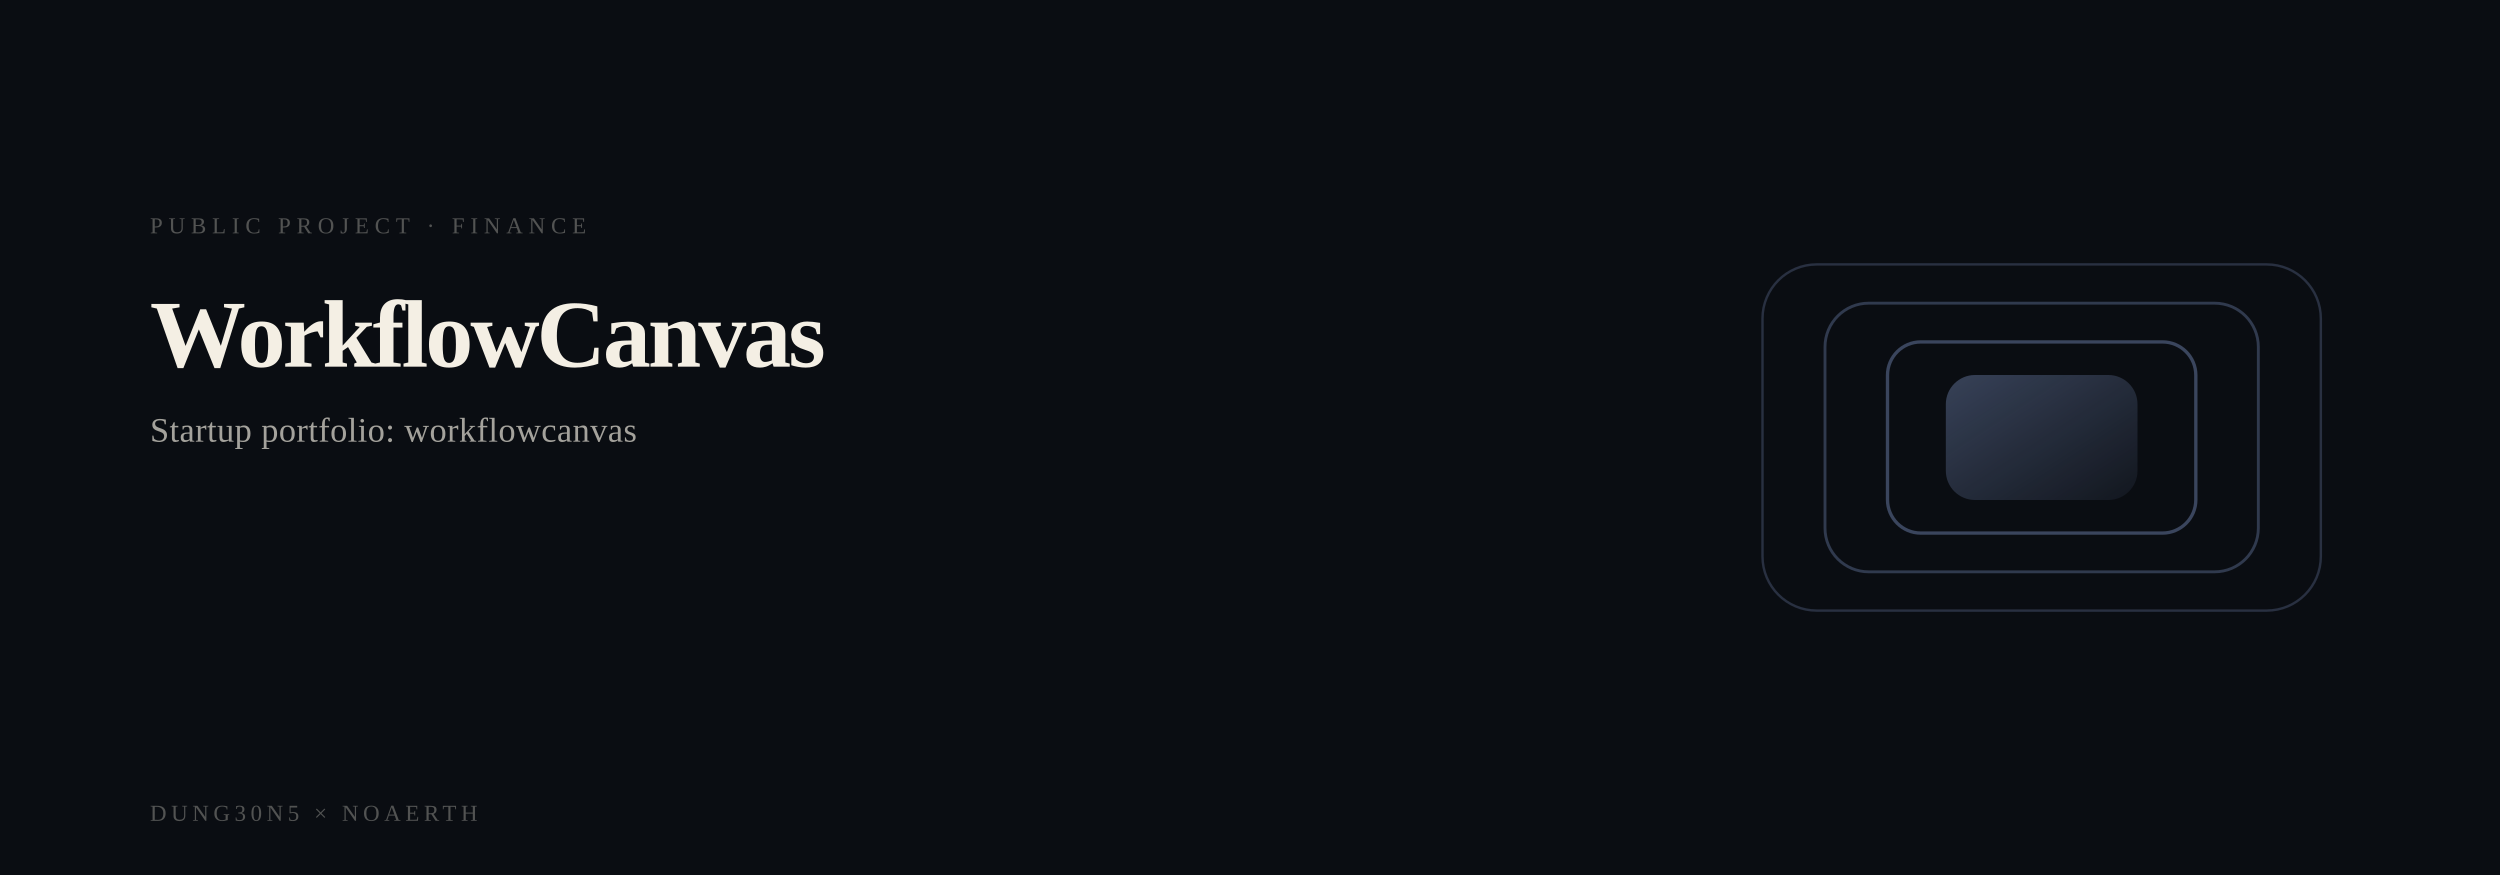
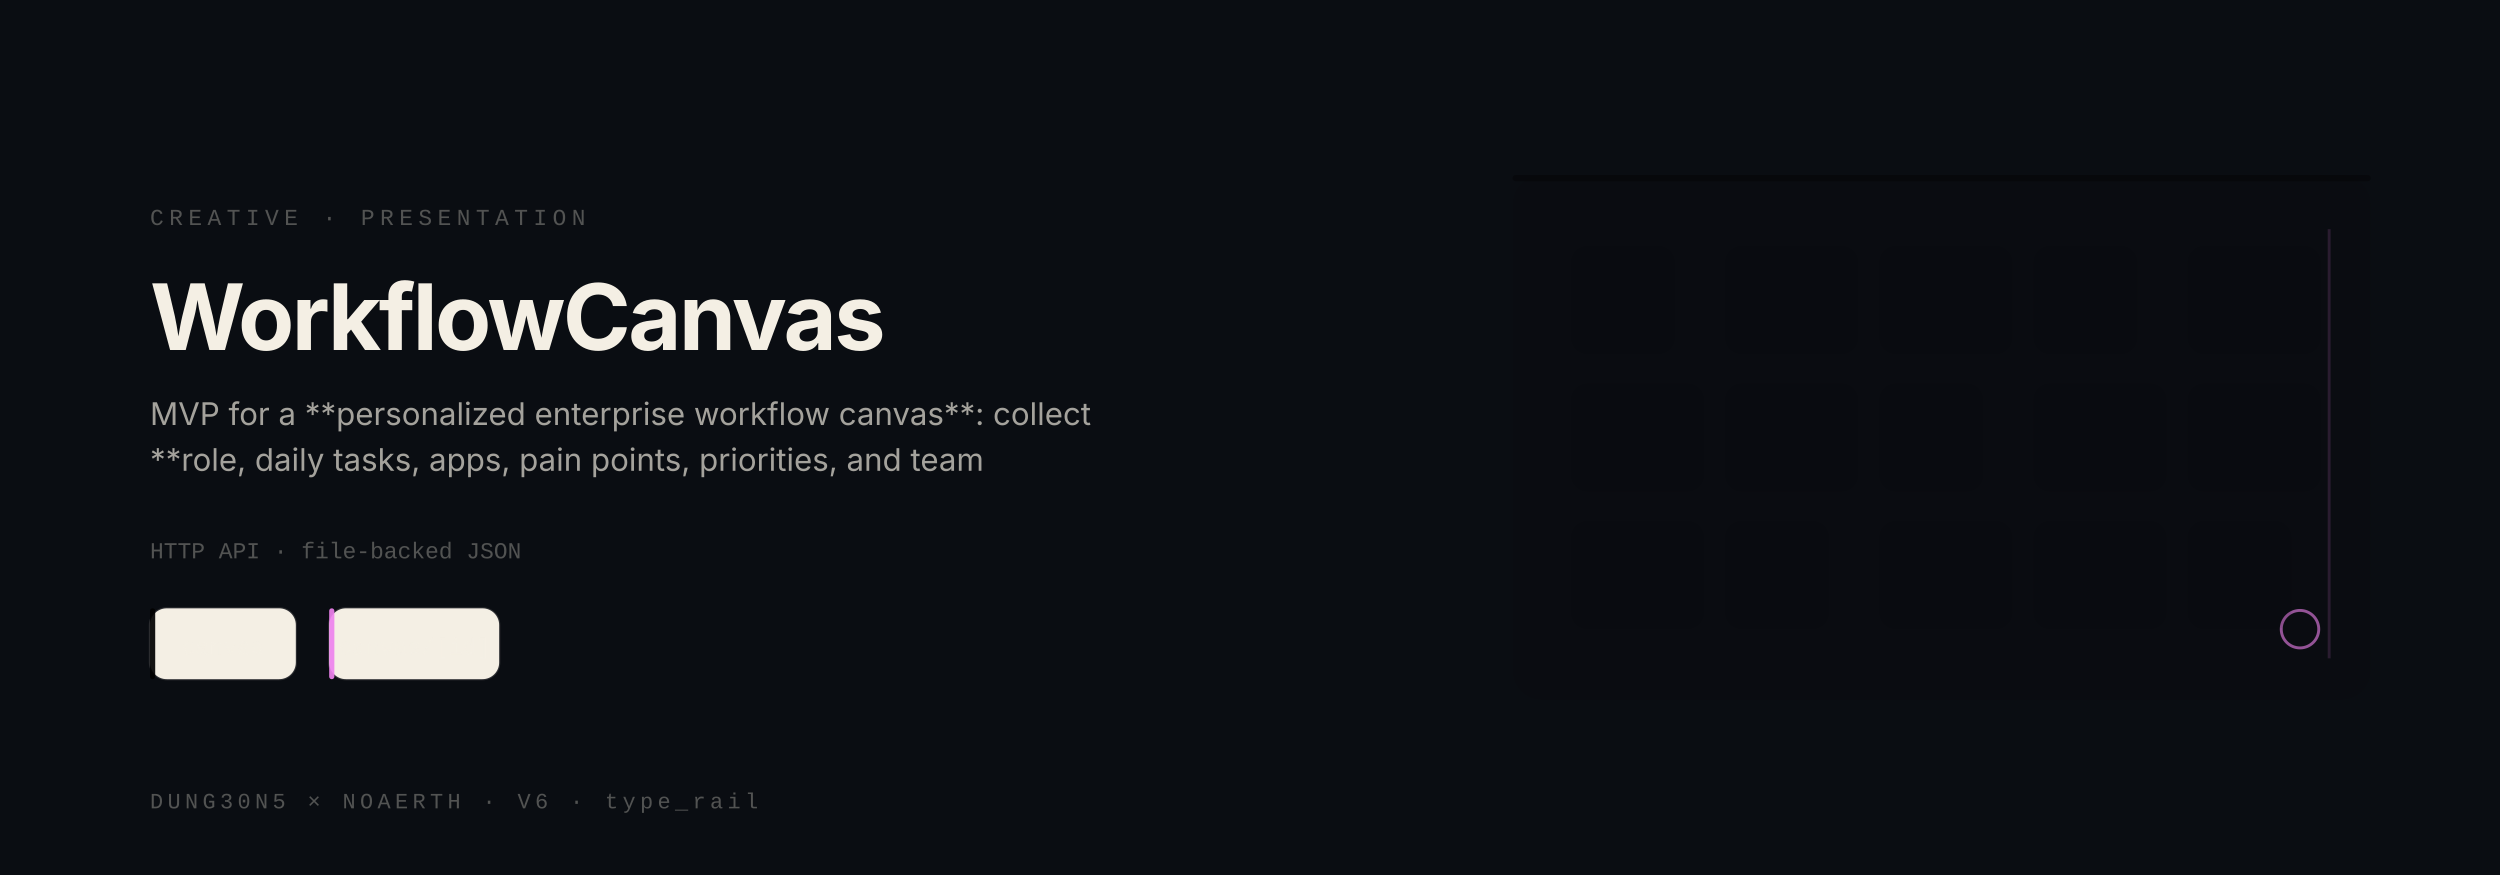
- <svg xmlns="http://www.w3.org/2000/svg" viewBox="0 0 1200 420" width="1200" height="420" role="img" aria-label="WorkflowCanvas: ledger columns with allocation flow between them. Motion depicts capital enters, allocates across positions, and settles into an outcome.">
-   <defs>
-     <linearGradient id="hero-workflowcanvas-dark-a" x1="0" y1="0" x2="1" y2="1">
-       <stop offset="0" stop-color="#8fa8e0" stop-opacity="0.85" />
-       <stop offset="1" stop-color="#8fa8e0" stop-opacity="0.15" />
-     </linearGradient>
-   </defs>
+ <svg xmlns="http://www.w3.org/2000/svg" viewBox="0 0 1200 420" width="1200" height="420" role="img" aria-label="WorkflowCanvas: a composed grid assembles and a sweep resolves it">
  <rect width="1200" height="420" fill="#0a0d12" />
-   <rect x="906" y="164.12" width="148" height="91.76" rx="16" fill="none" stroke="#8fa8e0" stroke-width="1.60" opacity="0.36" />
-   <rect x="876" y="145.52" width="208" height="128.96" rx="21" fill="none" stroke="#8fa8e0" stroke-width="1.38" opacity="0.29" />
-   <rect x="846" y="126.92" width="268" height="166.16" rx="26" fill="none" stroke="#8fa8e0" stroke-width="1.16" opacity="0.23" />
-   <rect x="934" y="180" width="92" height="60" rx="14" fill="url(#hero-workflowcanvas-dark-a)" opacity="0.40" />
-   <text x="72" y="112" fill="#f4efe44f" font-size="11" letter-spacing="2.8">PUBLIC PROJECT · FINANCE</text>
-   <text x="72" y="176" fill="#f4efe4" font-size="46" font-weight="660" letter-spacing="-1.4">WorkflowCanvas</text>
-   <text x="72" y="212" fill="#f4efe4a8" font-size="16.5" letter-spacing="0.2">Startup portfolio: workflowcanvas</text>
-   <rect x="72" y="266" width="106" height="40" rx="9" fill="#f4efe4" fill-opacity="0.05" stroke="#f4efe424" stroke-width="1.1" opacity="0">
-     <animate attributeName="opacity" from="0" to="1" dur="0.5s" begin="0.50s" fill="freeze" />
-   </rect>
-   <rect x="72" y="266" width="2.5" height="40" rx="1.2" fill="#8fa8e0" opacity="0">
-     <animate attributeName="opacity" from="0" to="0.9" dur="0.5s" begin="0.50s" fill="freeze" />
-   </rect>
-   <text x="125" y="291" fill="#f4efe4" font-size="11.5" text-anchor="middle" font-family="ui-monospace,SFMono-Regular,Menlo,monospace" opacity="0">capital<animate attributeName="opacity" from="0" to="1" dur="0.5s" begin="0.65s" fill="freeze" />
-   </text>
-   <rect x="194" y="266" width="106" height="40" rx="9" fill="#f4efe4" fill-opacity="0.05" stroke="#f4efe424" stroke-width="1.1" opacity="0">
-     <animate attributeName="opacity" from="0" to="1" dur="0.5s" begin="1.00s" fill="freeze" />
-   </rect>
-   <rect x="194" y="266" width="2.5" height="40" rx="1.2" fill="#8fa8e0" opacity="0">
-     <animate attributeName="opacity" from="0" to="0.9" dur="0.5s" begin="1.00s" fill="freeze" />
-   </rect>
-   <text x="247" y="291" fill="#f4efe4" font-size="11.5" text-anchor="middle" font-family="ui-monospace,SFMono-Regular,Menlo,monospace" opacity="0">allocate<animate attributeName="opacity" from="0" to="1" dur="0.5s" begin="1.15s" fill="freeze" />
-   </text>
-   <rect x="316" y="266" width="106" height="40" rx="9" fill="#f4efe4" fill-opacity="0.05" stroke="#f4efe424" stroke-width="1.1" opacity="0">
-     <animate attributeName="opacity" from="0" to="1" dur="0.5s" begin="1.50s" fill="freeze" />
-   </rect>
-   <rect x="316" y="266" width="2.5" height="40" rx="1.2" fill="#8fa8e0" opacity="0">
-     <animate attributeName="opacity" from="0" to="0.9" dur="0.5s" begin="1.50s" fill="freeze" />
-   </rect>
-   <text x="369" y="291" fill="#f4efe4" font-size="11.5" text-anchor="middle" font-family="ui-monospace,SFMono-Regular,Menlo,monospace" opacity="0">mark<animate attributeName="opacity" from="0" to="1" dur="0.5s" begin="1.65s" fill="freeze" />
-   </text>
-   <rect x="438" y="266" width="106" height="40" rx="9" fill="#f4efe4" fill-opacity="0.05" stroke="#f4efe424" stroke-width="1.1" opacity="0">
-     <animate attributeName="opacity" from="0" to="1" dur="0.5s" begin="2.00s" fill="freeze" />
-   </rect>
-   <rect x="438" y="266" width="2.5" height="40" rx="1.2" fill="#e7c27a" opacity="0">
-     <animate attributeName="opacity" from="0" to="0.9" dur="0.5s" begin="2.00s" fill="freeze" />
-   </rect>
-   <text x="491" y="291" fill="#f4efe4" font-size="11.5" text-anchor="middle" font-family="ui-monospace,SFMono-Regular,Menlo,monospace" opacity="0">settle<animate attributeName="opacity" from="0" to="1" dur="0.5s" begin="2.15s" fill="freeze" />
-   </text>
-   <text x="72" y="394" fill="#f4efe44f" font-size="11" letter-spacing="2.2">DUNG30N5 × NOAERTH</text>
+   <text x="72" y="108" font-family="ui-monospace, SFMono-Regular, Menlo, Monaco, Consolas, 'Liberation Mono', monospace" font-size="11" letter-spacing="2.6" fill="#f4efe44f">CREATIVE · PRESENTATION</text>
+   <text x="72" y="168" font-family="-apple-system, BlinkMacSystemFont, 'Segoe UI', Inter, Helvetica, Arial, sans-serif" font-size="44" font-weight="660" letter-spacing="-1.2" fill="#f4efe4">WorkflowCanvas</text>
+   <text x="72" y="204" font-family="-apple-system, BlinkMacSystemFont, 'Segoe UI', Inter, Helvetica, Arial, sans-serif" font-size="15" fill="#f4efe4a8">MVP for a **personalized enterprise workflow canvas**: collect</text>
+   <text x="72" y="226" font-family="-apple-system, BlinkMacSystemFont, 'Segoe UI', Inter, Helvetica, Arial, sans-serif" font-size="15" fill="#f4efe4a8">**role, daily tasks, apps, pain points, priorities, and team</text>
+   <text x="72" y="268" font-family="ui-monospace, SFMono-Regular, Menlo, Monaco, Consolas, 'Liberation Mono', monospace" font-size="11" fill="#f4efe44f">HTTP API · file-backed JSON</text>
+   <rect x="72.0" y="292.0" width="70.0" height="34.0" rx="8" fill="#f4efe4" stroke="#f4efe424" stroke-width="1.1" />
+   <rect x="72.0" y="292.0" width="2.5" height="34.0" rx="1.2" fill="mint" opacity="0.92" />
+   <text x="107.0" y="314" font-family="ui-monospace, SFMono-Regular, Menlo, Monaco, Consolas, 'Liberation Mono', monospace" font-size="11" fill="#f4efe4" fill-opacity="0.82" text-anchor="middle">canvas</text>
+   <rect x="158.0" y="292.0" width="81.6" height="34.0" rx="8" fill="#f4efe4" stroke="#f4efe424" stroke-width="1.1" />
+   <rect x="158.0" y="292.0" width="2.5" height="34.0" rx="1.2" fill="violet" opacity="0.92" />
+   <text x="198.8" y="314" font-family="ui-monospace, SFMono-Regular, Menlo, Monaco, Consolas, 'Liberation Mono', monospace" font-size="11" fill="#f4efe4" fill-opacity="0.82" text-anchor="middle">canvas/[id]</text>
+   <rect x="726.0" y="84.0" width="412.0" height="252.0" rx="14" fill="mint" fill-opacity="0.04" />
+   <rect x="729.0" y="87.0" width="406.0" height="246.0" rx="12" fill="none" stroke="mint" stroke-width="1" stroke-opacity="0.18" />
+   <rect x="738.0" y="316.0" width="382.0" height="20" rx="5" fill="none" stroke="mint" stroke-width="1.1" opacity="0.30" />
+   <rect x="754.0" y="286.0" width="362.0" height="20" rx="5" fill="none" stroke="mint" stroke-width="1.1" opacity="0.24" />
+   <rect x="770.0" y="256.0" width="342.0" height="20" rx="5" fill="none" stroke="mint" stroke-width="1.1" opacity="0.18" />
+   <rect x="786.0" y="226.0" width="322.0" height="20" rx="5" fill="none" stroke="mint" stroke-width="1.1" opacity="0.12" />
+   <rect x="726.0" y="84.0" width="412.0" height="3" rx="1.5" fill="mint" opacity="0.35" />
+   <circle cx="1104.0" cy="302.0" r="9" fill="none" stroke="violet" stroke-width="1.4" opacity="0.6" />
+   <rect x="754" y="118" width="50" height="52" rx="8" fill="mint" fill-opacity="0.08" stroke="mint" stroke-width="1" stroke-opacity="0.4" opacity="0.85" />
+   <rect x="828" y="118" width="64" height="52" rx="8" fill="mint" fill-opacity="0.08" stroke="mint" stroke-width="1" stroke-opacity="0.4" opacity="0.85" />
+   <rect x="902" y="118" width="64" height="52" rx="8" fill="mint" fill-opacity="0.08" stroke="mint" stroke-width="1" stroke-opacity="0.4" opacity="0.85" />
+   <rect x="976" y="118" width="50" height="52" rx="8" fill="mint" fill-opacity="0.08" stroke="mint" stroke-width="1" stroke-opacity="0.4" opacity="0.85" />
+   <rect x="1050" y="118" width="64" height="52" rx="8" fill="mint" fill-opacity="0.08" stroke="mint" stroke-width="1" stroke-opacity="0.4" opacity="0.85" />
+   <rect x="754" y="184" width="64" height="52" rx="8" fill="mint" fill-opacity="0.08" stroke="mint" stroke-width="1" stroke-opacity="0.4" opacity="0.85" />
+   <rect x="828" y="184" width="64" height="52" rx="8" fill="mint" fill-opacity="0.08" stroke="mint" stroke-width="1" stroke-opacity="0.4" opacity="0.85" />
+   <rect x="902" y="184" width="50" height="52" rx="8" fill="mint" fill-opacity="0.08" stroke="mint" stroke-width="1" stroke-opacity="0.4" opacity="0.85" />
+   <rect x="976" y="184" width="64" height="52" rx="8" fill="mint" fill-opacity="0.08" stroke="mint" stroke-width="1" stroke-opacity="0.4" opacity="0.85" />
+   <rect x="1050" y="184" width="64" height="52" rx="8" fill="mint" fill-opacity="0.08" stroke="mint" stroke-width="1" stroke-opacity="0.4" opacity="0.85" />
+   <rect x="754" y="250" width="64" height="52" rx="8" fill="mint" fill-opacity="0.08" stroke="mint" stroke-width="1" stroke-opacity="0.4" opacity="0.85" />
+   <rect x="828" y="250" width="50" height="52" rx="8" fill="mint" fill-opacity="0.08" stroke="mint" stroke-width="1" stroke-opacity="0.4" opacity="0.85" />
+   <rect x="902" y="250" width="64" height="52" rx="8" fill="mint" fill-opacity="0.08" stroke="mint" stroke-width="1" stroke-opacity="0.4" opacity="0.85" />
+   <rect x="976" y="250" width="64" height="52" rx="8" fill="mint" fill-opacity="0.08" stroke="mint" stroke-width="1" stroke-opacity="0.4" opacity="0.85" />
+   <rect x="1050" y="250" width="50" height="52" rx="8" fill="mint" fill-opacity="0.08" stroke="mint" stroke-width="1" stroke-opacity="0.4" opacity="0.85" />
+   <line x1="1118" y1="110" x2="1118" y2="316" stroke="violet" stroke-width="1.4" opacity="0.14" />
+   <text x="72" y="388" font-family="ui-monospace, SFMono-Regular, Menlo, Monaco, Consolas, 'Liberation Mono', monospace" font-size="10.5" letter-spacing="2.1" fill="#f4efe44f">DUNG30N5 × NOAERTH · V6 · type_rail</text>
</svg>
